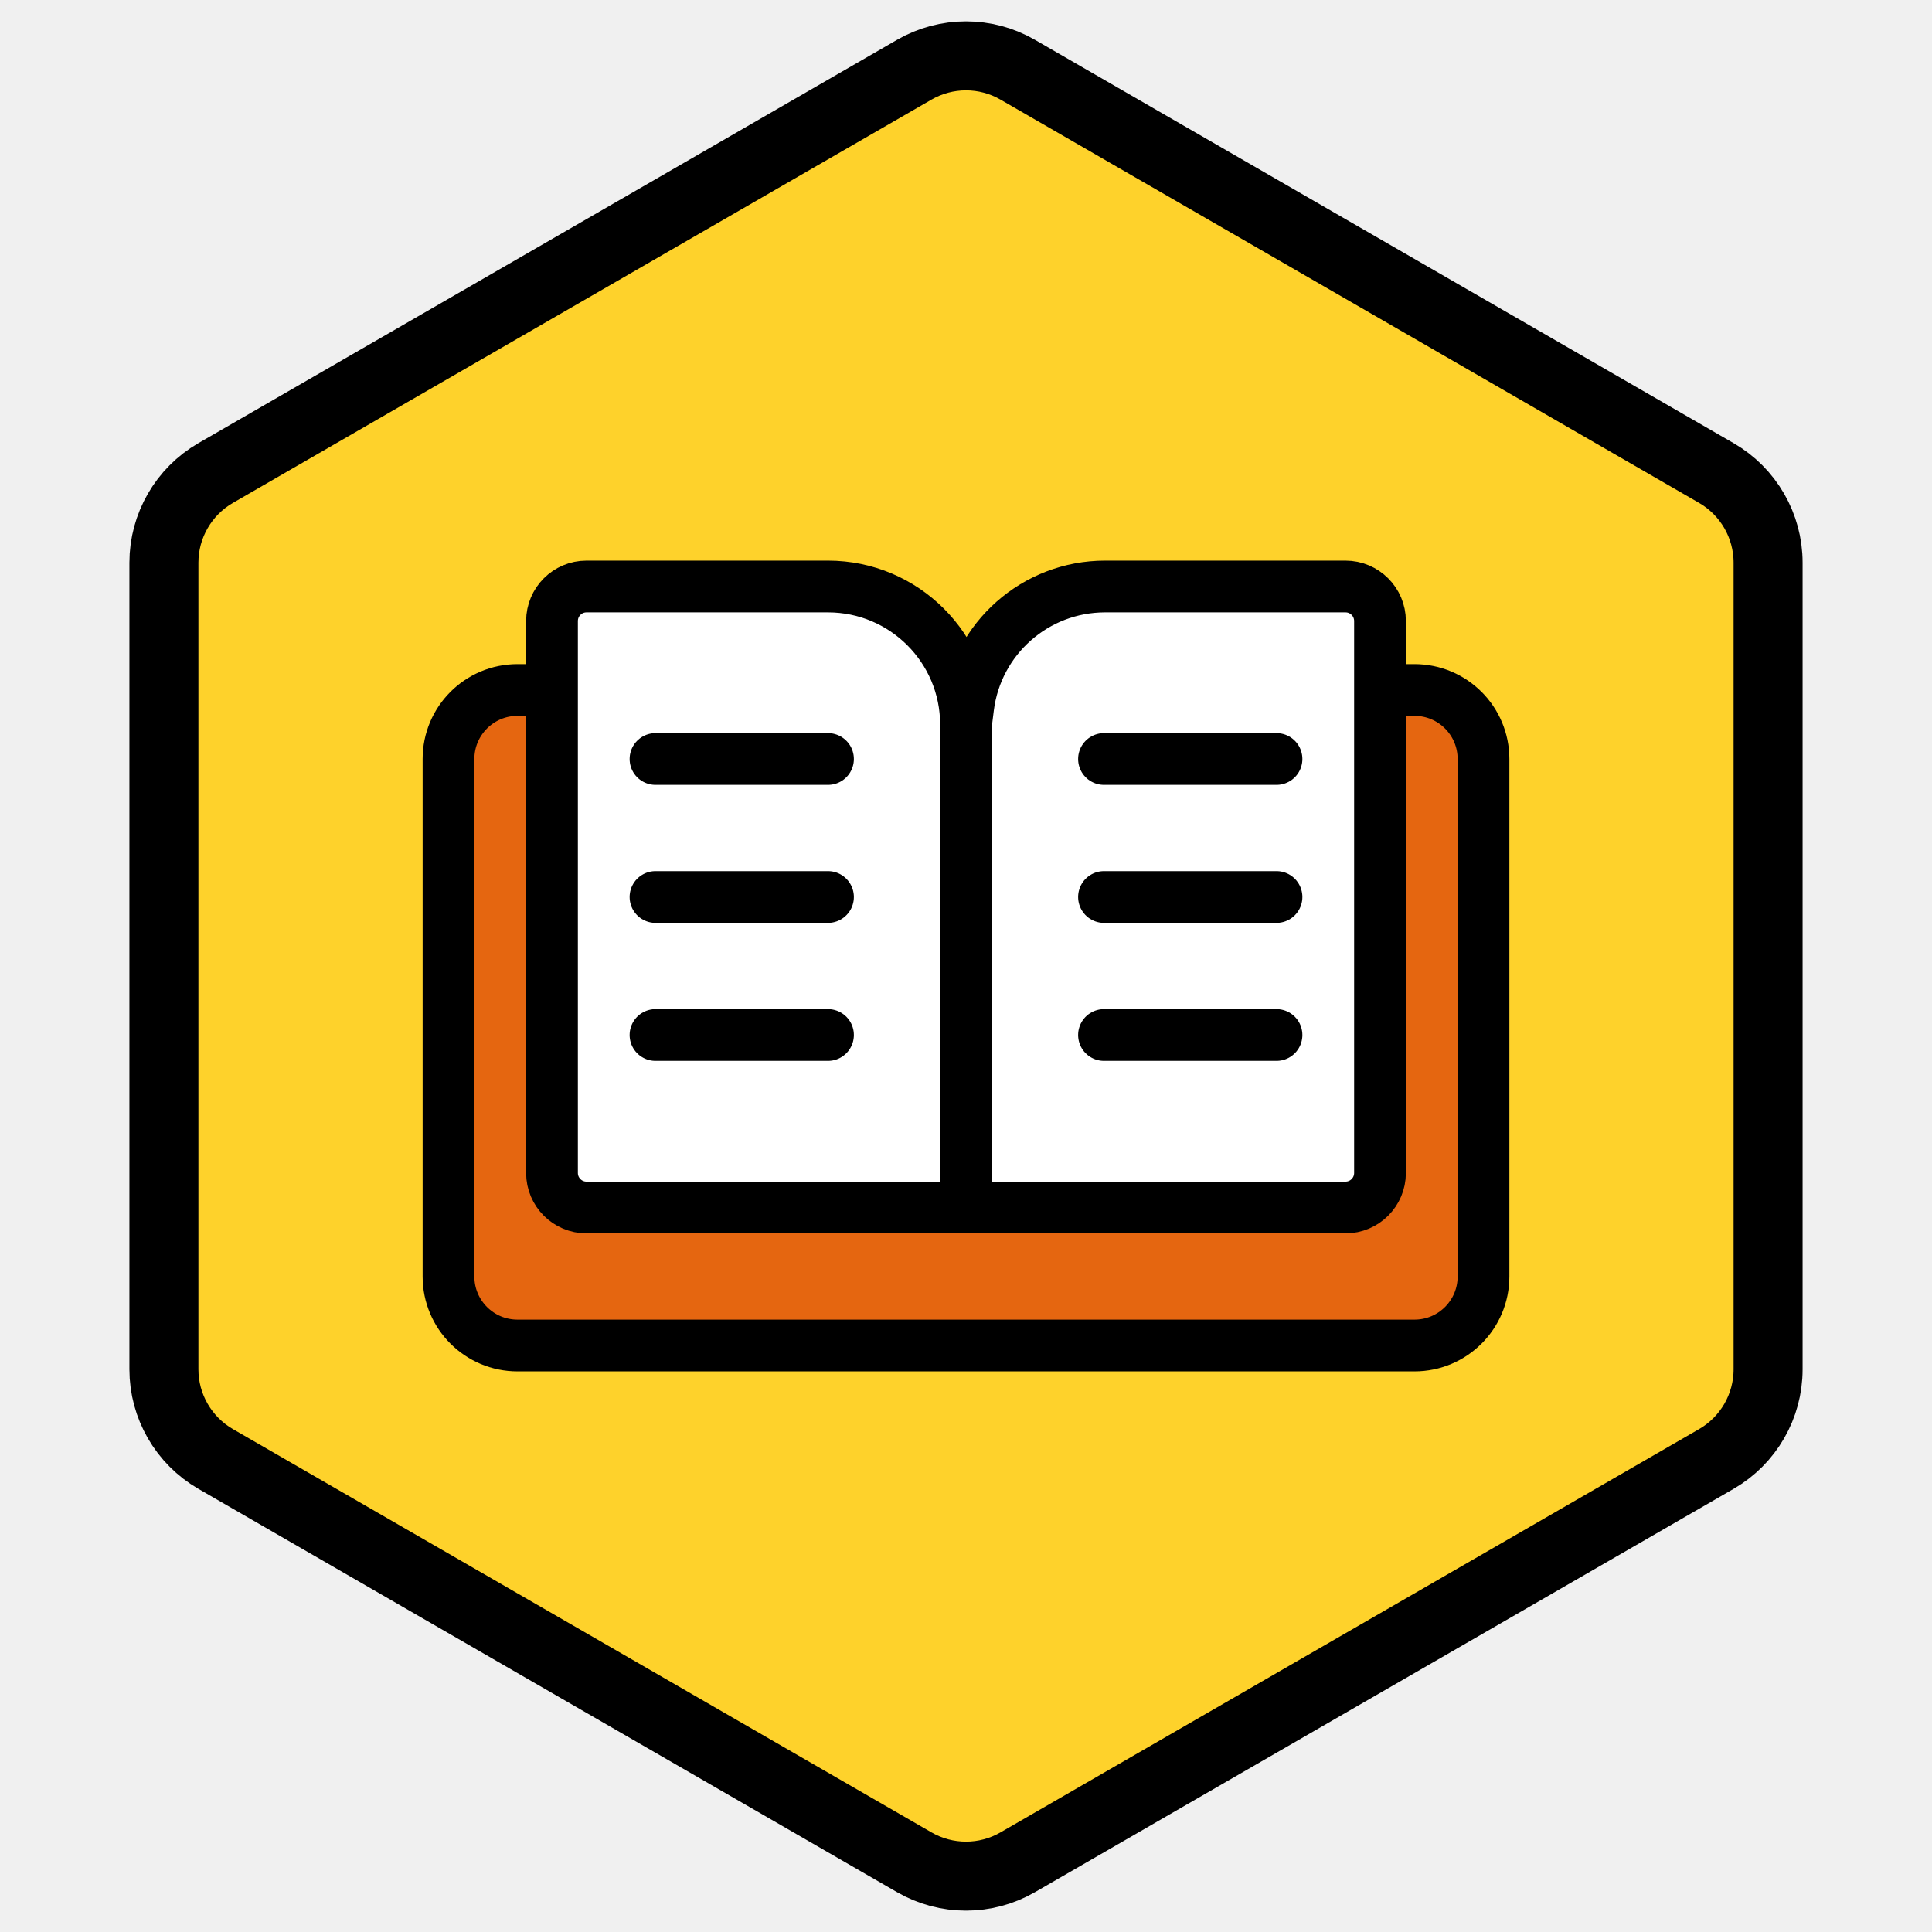
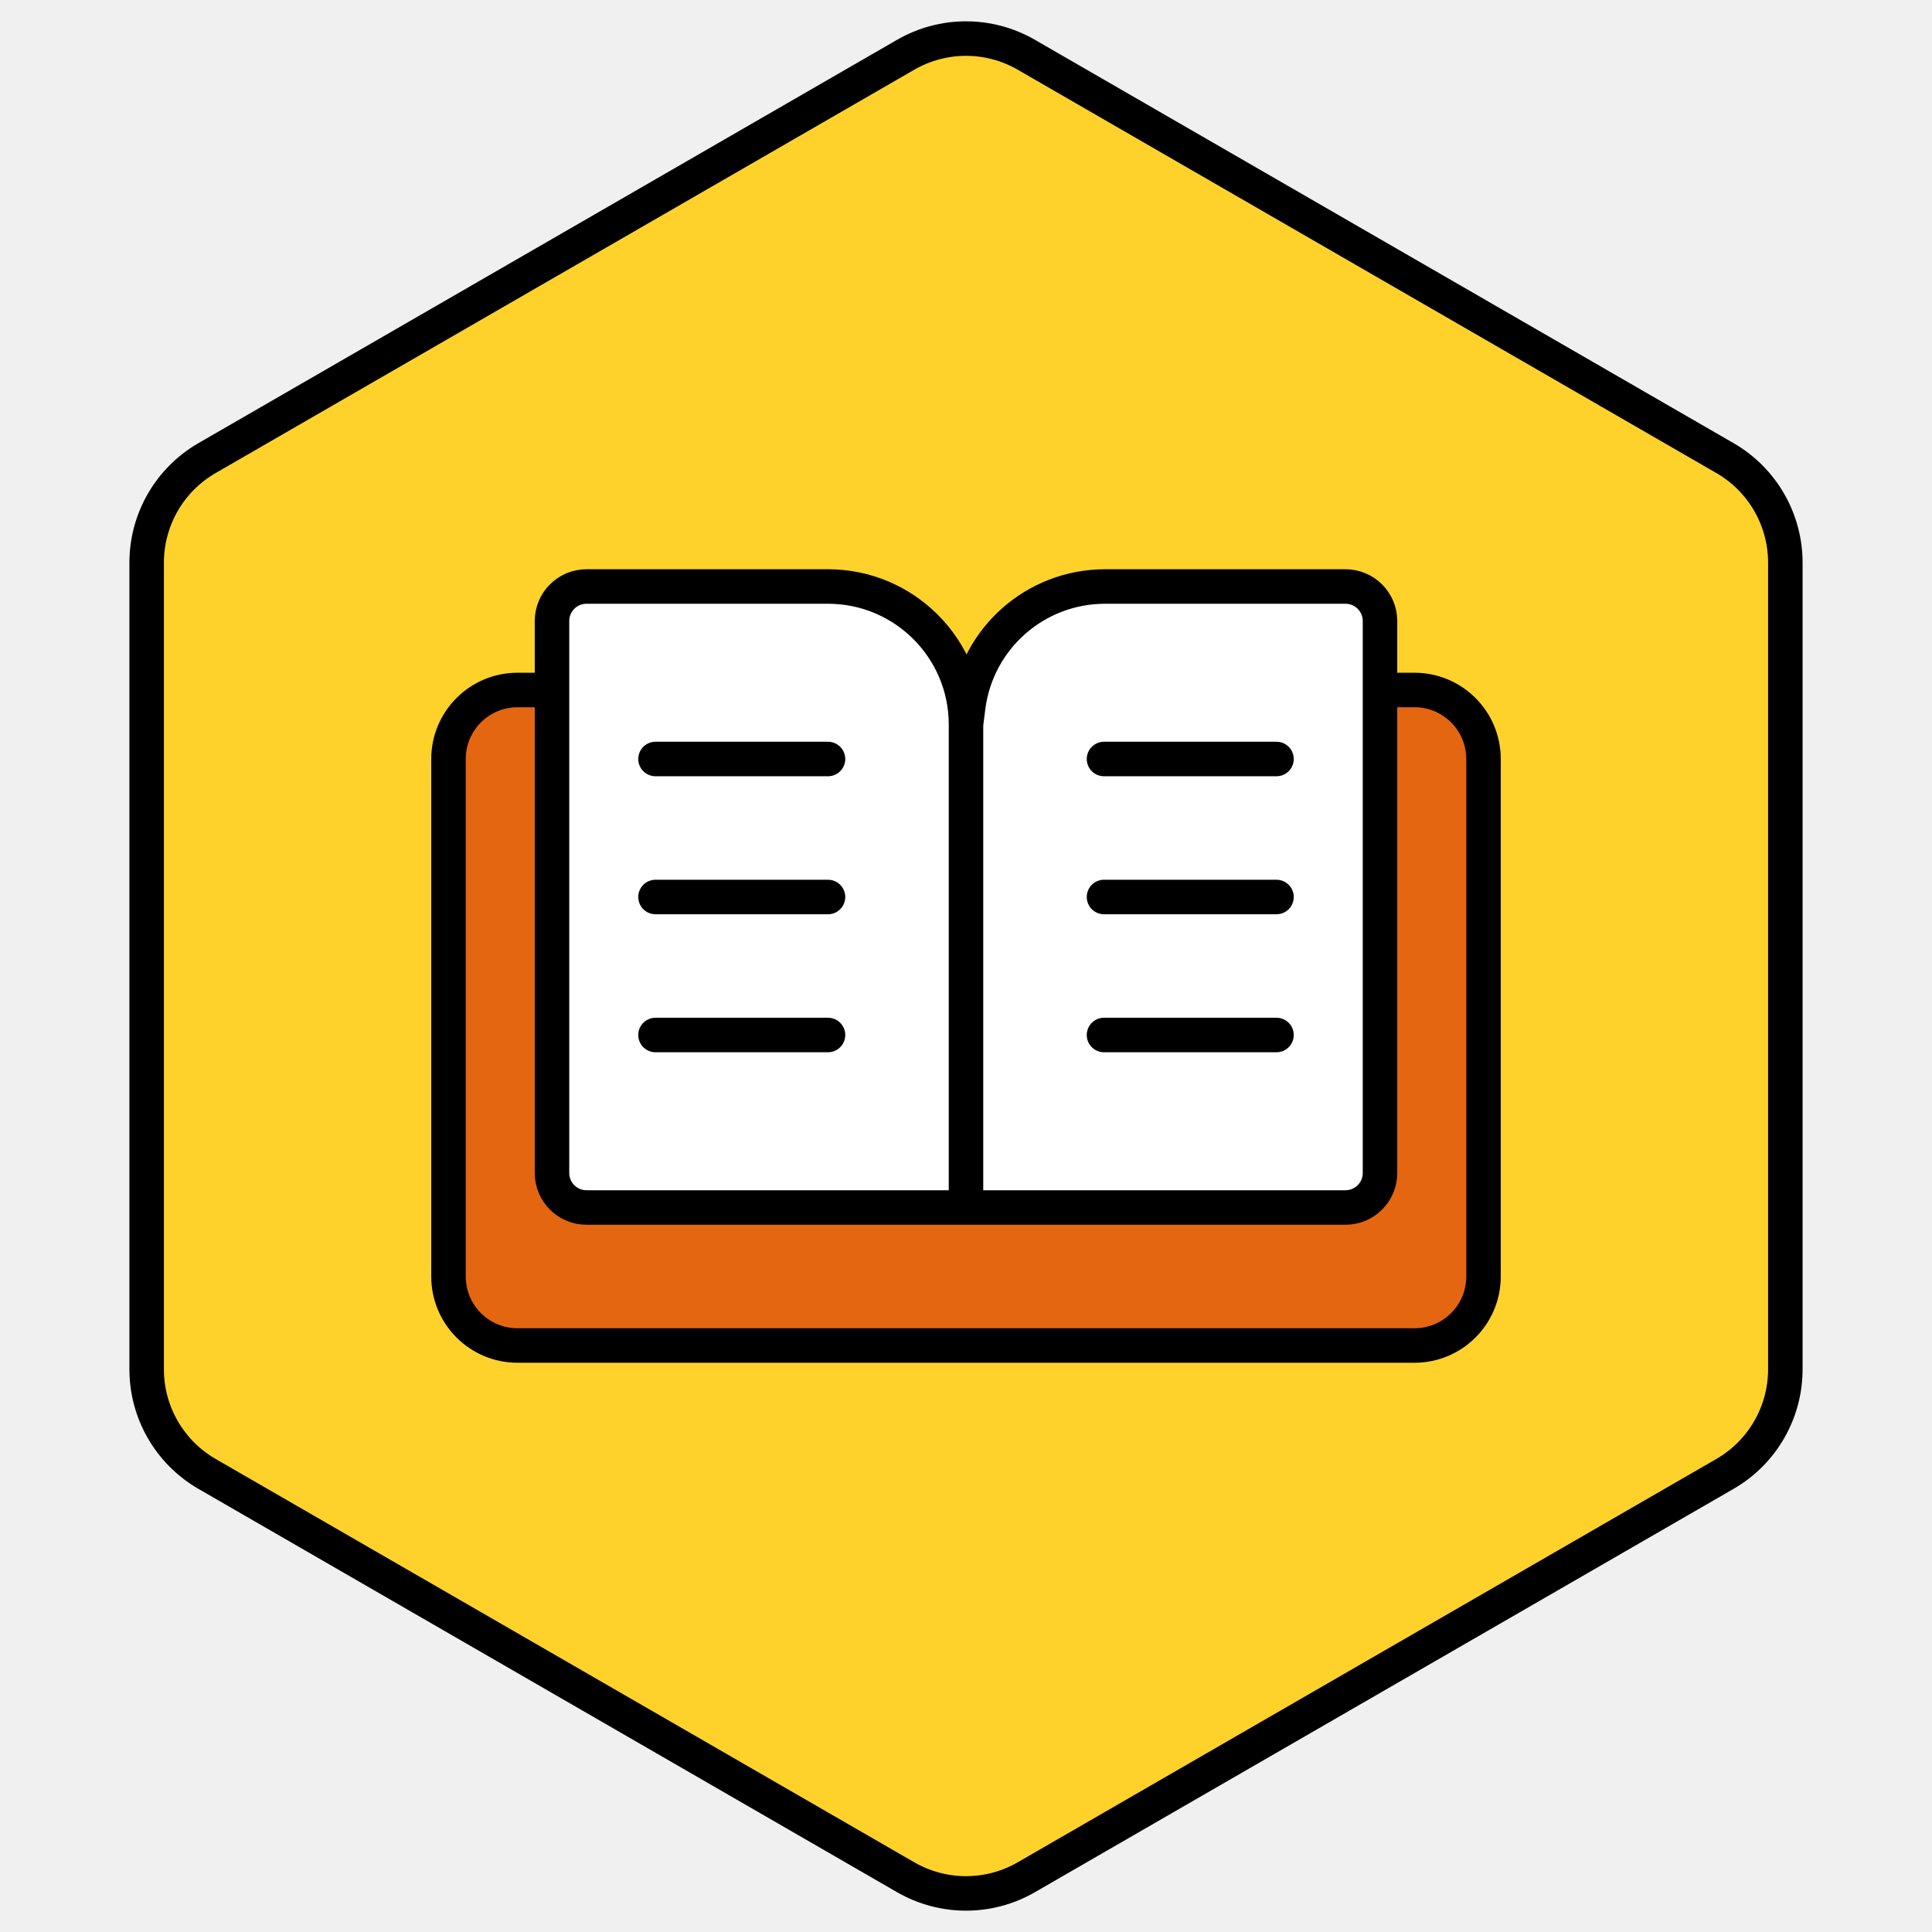
<svg xmlns="http://www.w3.org/2000/svg" width="56" height="56" viewBox="0 0 56 56" fill="none">
-   <path d="M29.5 2.021L49.749 13.711C50.677 14.247 51.249 15.238 51.249 16.309L51.249 39.691C51.249 40.762 50.677 41.753 49.749 42.289L29.5 53.979C28.572 54.515 27.428 54.515 26.5 53.979L6.251 42.289C5.323 41.753 4.751 40.762 4.751 39.691L4.751 16.309C4.751 15.238 5.323 14.247 6.251 13.711L26.5 2.021C27.428 1.485 28.572 1.485 29.5 2.021Z" fill="#FED22B" stroke="black" stroke-width="2" />
+   <path d="M29.75 1.588L49.999 13.278C51.082 13.903 51.749 15.059 51.749 16.309L51.749 39.691C51.749 40.941 51.082 42.096 49.999 42.722L29.75 54.412C28.667 55.038 27.333 55.038 26.25 54.412L6.001 42.722C4.918 42.096 4.251 40.941 4.251 39.691L4.251 16.309C4.251 15.059 4.918 13.903 6.001 13.278L26.25 1.588C27.333 0.962 28.667 0.962 29.75 1.588Z" fill="#FED22B" stroke="black" />
  <path d="M43 22C43 20.895 42.105 20 41 20H15C13.895 20 13 20.895 13 22V37C13 38.105 13.895 39 15 39H41C42.105 39 43 38.105 43 37V22Z" fill="#E56610" />
  <path d="M16 18C16 17.448 16.448 17 17 17H24C26.209 17 28 18.791 28 21V34C28 34.552 27.552 35 27 35H17C16.448 35 16 34.552 16 34V18Z" fill="white" />
  <path d="M40 18C40 17.448 39.552 17 39 17H32C29.791 17 28 18.791 28 21V34C28 34.552 28.448 35 29 35H39C39.552 35 40 34.552 40 34V18Z" fill="white" />
-   <path d="M28 35H39C39.552 35 40 34.552 40 34V20M28 35H17C16.448 35 16 34.552 16 34V20M28 35V21M28 21V21C28 18.791 26.209 17 24 17H17C16.448 17 16 17.448 16 18V20M28 21L28.062 20.504C28.312 18.502 30.014 17 32.031 17H39C39.552 17 40 17.448 40 18V20M16 20H15C13.895 20 13 20.895 13 22V37C13 38.105 13.895 39 15 39H41C42.105 39 43 38.105 43 37V22C43 20.895 42.105 20 41 20H40" stroke="black" stroke-width="1.5" />
-   <path d="M19 30L24 30" stroke="black" stroke-width="1.5" stroke-linecap="round" />
-   <path d="M32 30L37 30" stroke="black" stroke-width="1.5" stroke-linecap="round" />
-   <path d="M19 26L24 26" stroke="black" stroke-width="1.5" stroke-linecap="round" />
-   <path d="M32 26L37 26" stroke="black" stroke-width="1.5" stroke-linecap="round" />
-   <path d="M19 22L24 22" stroke="black" stroke-width="1.5" stroke-linecap="round" />
-   <path d="M32 22L37 22" stroke="black" stroke-width="1.5" stroke-linecap="round" />
+   <path d="M28 35H39C39.552 35 40 34.552 40 34V20M28 35H17C16.448 35 16 34.552 16 34V20M28 35V21M28 21V21C28 18.791 26.209 17 24 17H17C16.448 17 16 17.448 16 18V20M28 21L28.062 20.504C28.312 18.502 30.014 17 32.031 17H39C39.552 17 40 17.448 40 18V20M16 20H15C13.895 20 13 20.895 13 22V37C13 38.105 13.895 39 15 39H41C42.105 39 43 38.105 43 37V22C43 20.895 42.105 20 41 20H40" stroke="black" />
+   <path d="M19 30L24 30" stroke="black" stroke-linecap="round" />
+   <path d="M32 30L37 30" stroke="black" stroke-linecap="round" />
+   <path d="M19 26L24 26" stroke="black" stroke-linecap="round" />
+   <path d="M32 26L37 26" stroke="black" stroke-linecap="round" />
+   <path d="M19 22L24 22" stroke="black" stroke-linecap="round" />
+   <path d="M32 22L37 22" stroke="black" stroke-linecap="round" />
</svg>
